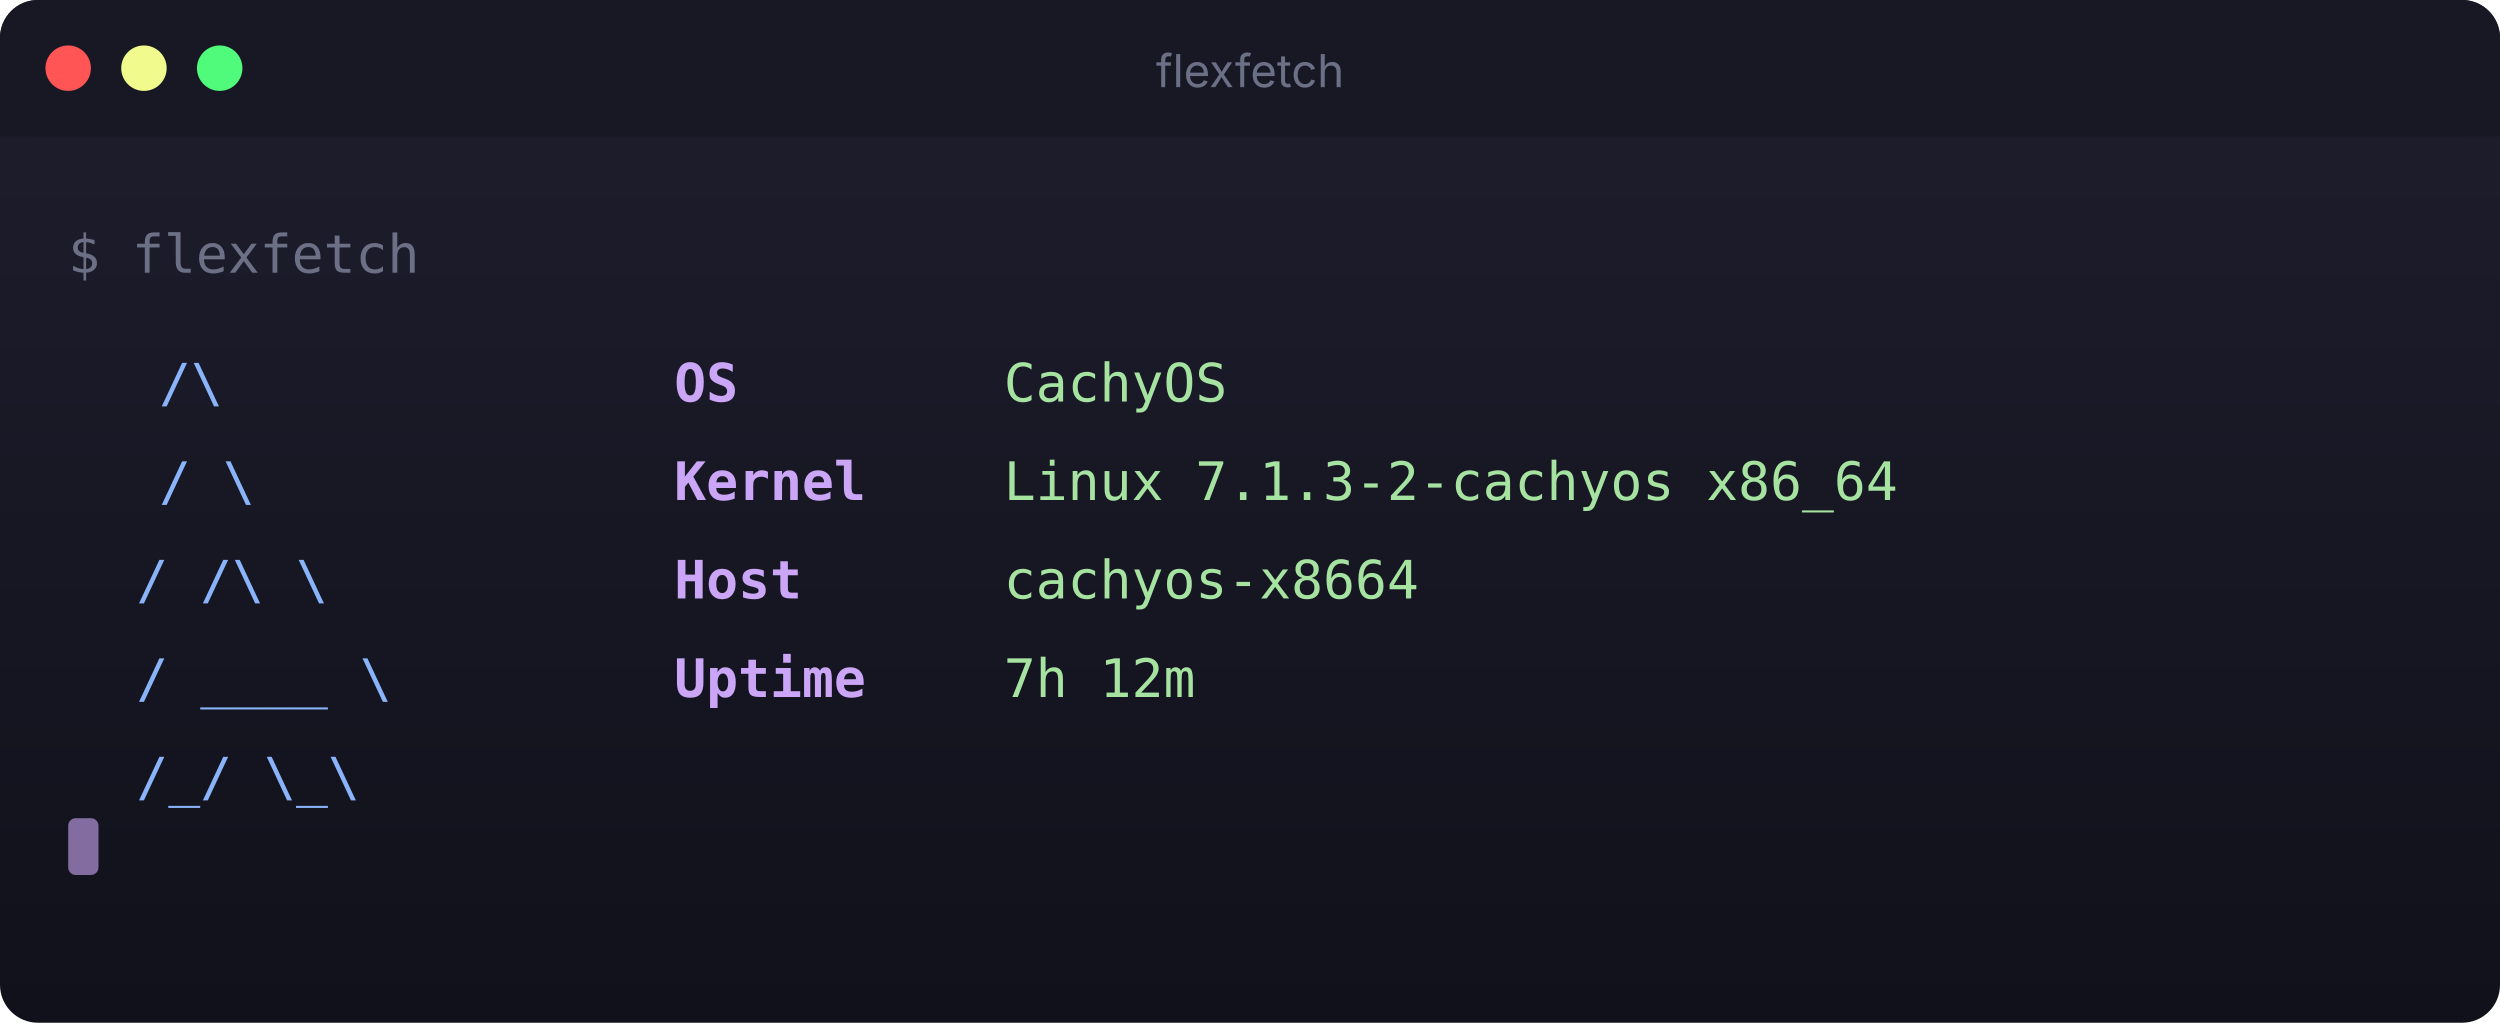
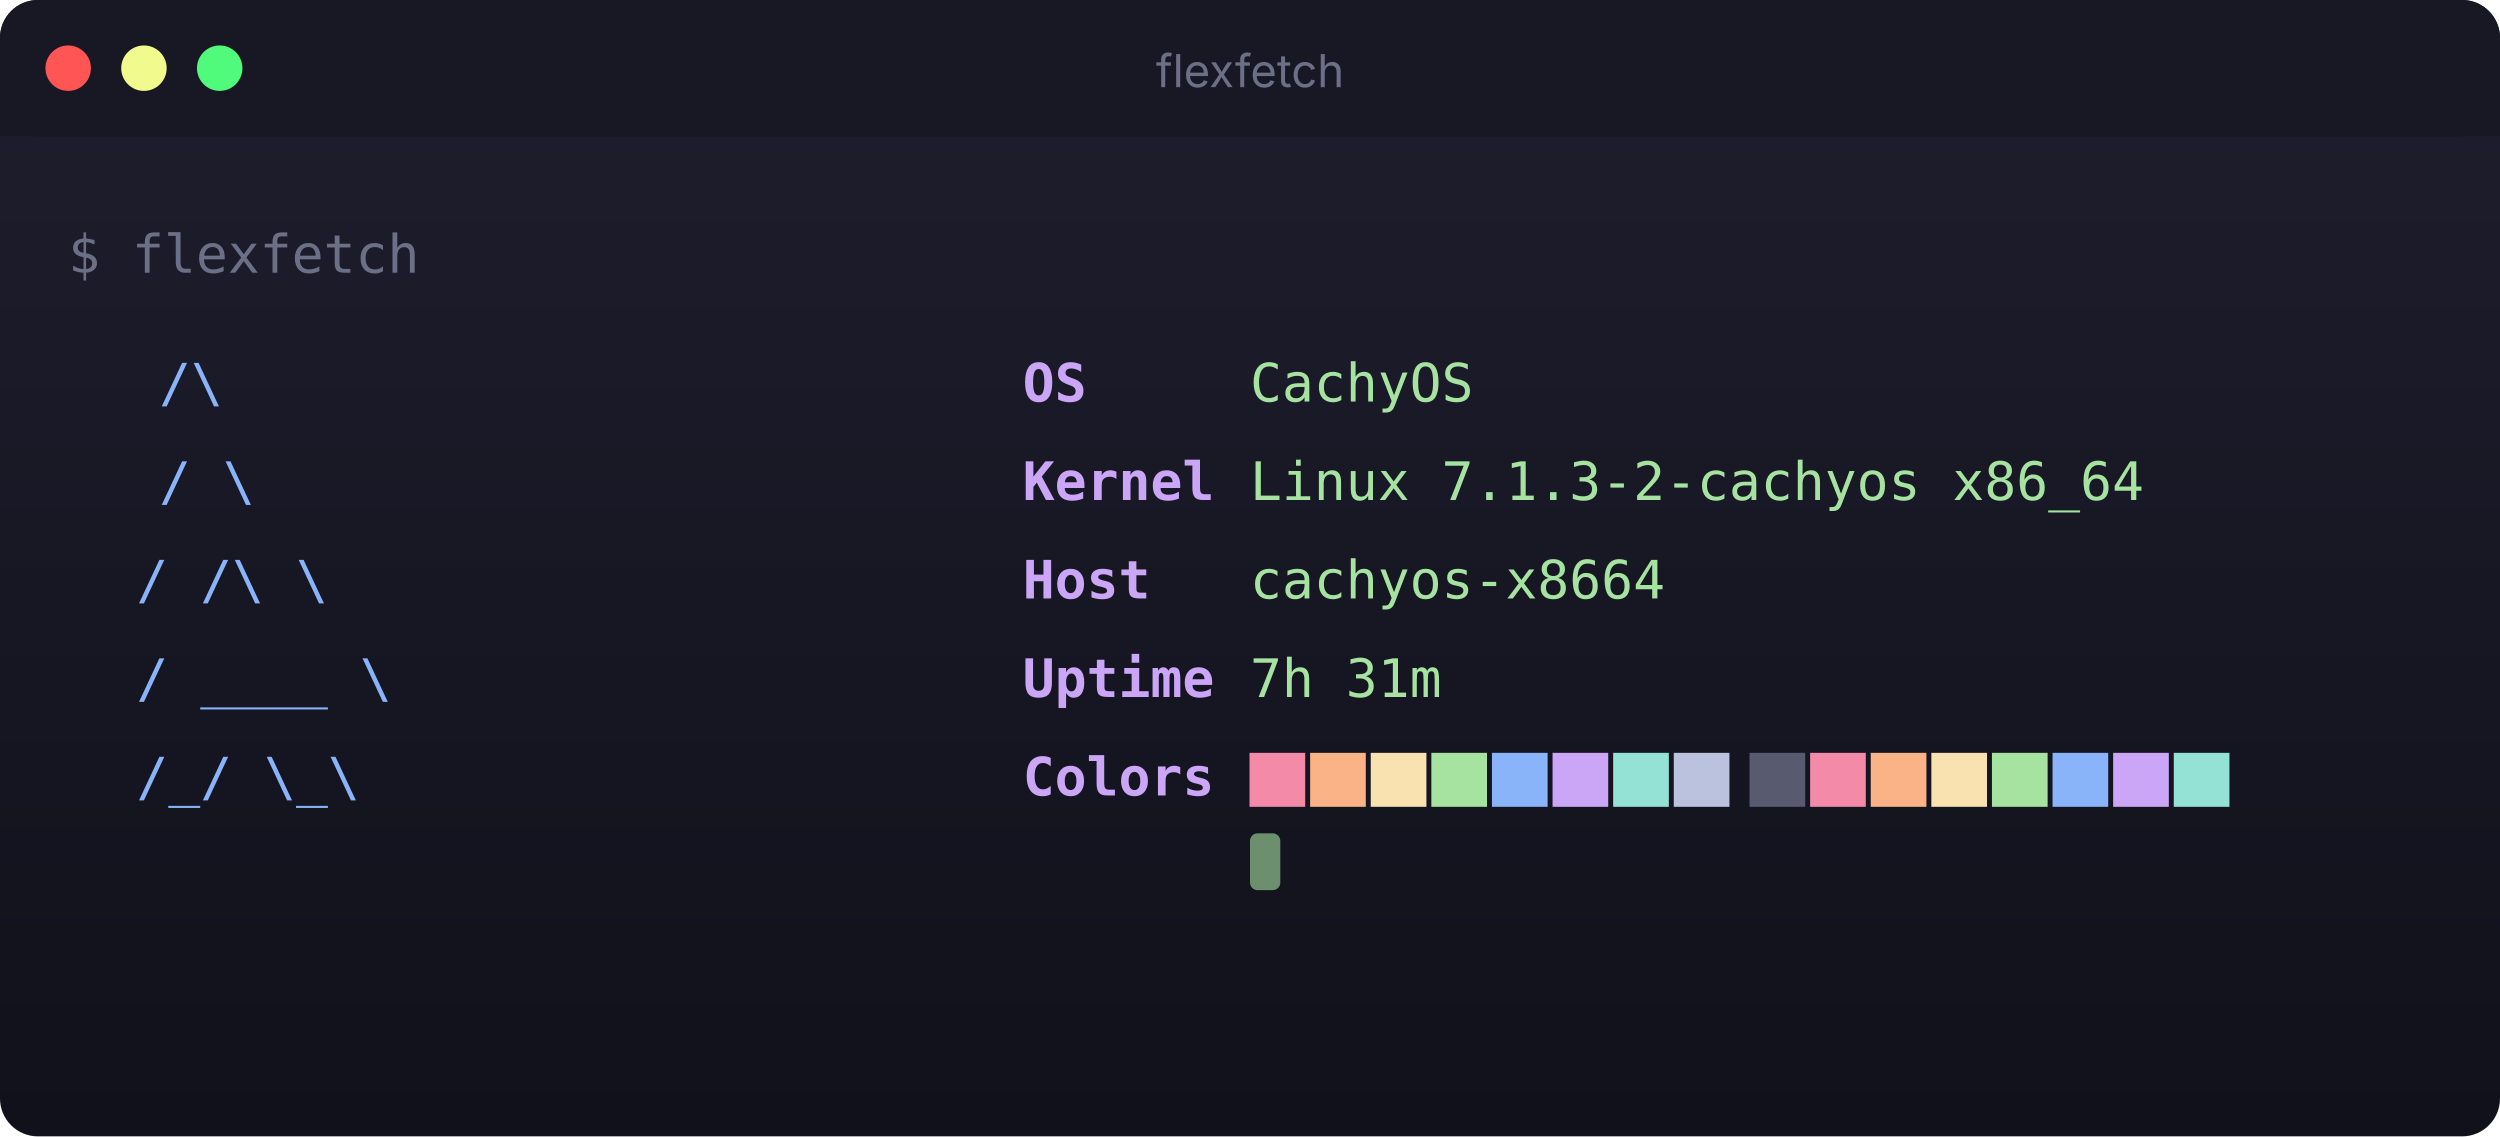
- <svg xmlns="http://www.w3.org/2000/svg" viewBox="0 0 660 270" width="660" height="270">
+ <svg xmlns="http://www.w3.org/2000/svg" viewBox="0 0 660 300" width="660" height="300">
  <defs>
    <linearGradient id="bg" x1="0" y1="0" x2="0" y2="1">
      <stop offset="0%" stop-color="#1e1e2e" />
      <stop offset="100%" stop-color="#11111b" />
    </linearGradient>
  </defs>
-   <rect x="0" y="0" width="660" height="270" rx="10" fill="url(#bg)" />
+   <rect x="0" y="0" width="660" height="300" rx="10" fill="url(#bg)" />
  <rect x="0" y="0" width="660" height="36" rx="10" fill="#181825" />
  <rect x="0" y="20" width="660" height="16" fill="#181825" />
  <circle cx="18" cy="18" r="6" fill="#ff5555" />
  <circle cx="38" cy="18" r="6" fill="#f1fa8c" />
  <circle cx="58" cy="18" r="6" fill="#50fa7b" />
  <text x="330" y="23" text-anchor="middle" fill="#6c7086" font-family="system-ui,-apple-system,sans-serif" font-size="12">flexfetch</text>
  <text x="18" y="72" fill="#6c7086" font-family="SFMono-Regular,Consolas,monospace" font-size="14">$ flexfetch</text>
  <text x="42" y="106" fill="#89b4fa" font-family="SFMono-Regular,Consolas,monospace" font-size="14">     /\</text>
-   <text x="178" y="106" fill="#cba6f7" font-family="SFMono-Regular,Consolas,monospace" font-size="14" font-weight="bold">OS     </text>
-   <text x="265" y="106" fill="#a6e3a1" font-family="SFMono-Regular,Consolas,monospace" font-size="14">CachyOS</text>
+   <text x="270" y="106" fill="#cba6f7" font-family="SFMono-Regular,Consolas,monospace" font-size="14" font-weight="bold">OS     </text>
+   <text x="330" y="106" fill="#a6e3a1" font-family="SFMono-Regular,Consolas,monospace" font-size="14">CachyOS</text>
  <text x="42" y="132" fill="#89b4fa" font-family="SFMono-Regular,Consolas,monospace" font-size="14">    /  \</text>
-   <text x="178" y="132" fill="#cba6f7" font-family="SFMono-Regular,Consolas,monospace" font-size="14" font-weight="bold">Kernel </text>
-   <text x="265" y="132" fill="#a6e3a1" font-family="SFMono-Regular,Consolas,monospace" font-size="14">Linux 7.1.3-2-cachyos x86_64</text>
+   <text x="270" y="132" fill="#cba6f7" font-family="SFMono-Regular,Consolas,monospace" font-size="14" font-weight="bold">Kernel </text>
+   <text x="330" y="132" fill="#a6e3a1" font-family="SFMono-Regular,Consolas,monospace" font-size="14">Linux 7.1.3-2-cachyos x86_64</text>
  <text x="36" y="158" fill="#89b4fa" font-family="SFMono-Regular,Consolas,monospace" font-size="14">   / /\ \</text>
-   <text x="178" y="158" fill="#cba6f7" font-family="SFMono-Regular,Consolas,monospace" font-size="14" font-weight="bold">Host   </text>
-   <text x="265" y="158" fill="#a6e3a1" font-family="SFMono-Regular,Consolas,monospace" font-size="14">cachyos-x8664</text>
+   <text x="270" y="158" fill="#cba6f7" font-family="SFMono-Regular,Consolas,monospace" font-size="14" font-weight="bold">Host   </text>
+   <text x="330" y="158" fill="#a6e3a1" font-family="SFMono-Regular,Consolas,monospace" font-size="14">cachyos-x8664</text>
  <text x="36" y="184" fill="#89b4fa" font-family="SFMono-Regular,Consolas,monospace" font-size="14">  / ____ \</text>
-   <text x="178" y="184" fill="#cba6f7" font-family="SFMono-Regular,Consolas,monospace" font-size="14" font-weight="bold">Uptime </text>
-   <text x="265" y="184" fill="#a6e3a1" font-family="SFMono-Regular,Consolas,monospace" font-size="14">7h 12m</text>
+   <text x="270" y="184" fill="#cba6f7" font-family="SFMono-Regular,Consolas,monospace" font-size="14" font-weight="bold">Uptime </text>
+   <text x="330" y="184" fill="#a6e3a1" font-family="SFMono-Regular,Consolas,monospace" font-size="14">7h 31m</text>
  <text x="36" y="210" fill="#89b4fa" font-family="SFMono-Regular,Consolas,monospace" font-size="14"> /_/    \_\</text>
-   <rect x="18" y="216" width="8" height="15" rx="2" fill="#cba6f7" opacity="0.6" />
+   <text x="270" y="210" fill="#cba6f7" font-family="SFMono-Regular,Consolas,monospace" font-size="14" font-weight="bold">Colors </text>
+   <text x="330" y="210" fill="#f38ba8" font-family="SFMono-Regular,Consolas,monospace" font-size="12">██</text>
+   <text x="346" y="210" fill="#fab387" font-family="SFMono-Regular,Consolas,monospace" font-size="12">██</text>
+   <text x="362" y="210" fill="#f9e2af" font-family="SFMono-Regular,Consolas,monospace" font-size="12">██</text>
+   <text x="378" y="210" fill="#a6e3a1" font-family="SFMono-Regular,Consolas,monospace" font-size="12">██</text>
+   <text x="394" y="210" fill="#89b4fa" font-family="SFMono-Regular,Consolas,monospace" font-size="12">██</text>
+   <text x="410" y="210" fill="#cba6f7" font-family="SFMono-Regular,Consolas,monospace" font-size="12">██</text>
+   <text x="426" y="210" fill="#94e2d5" font-family="SFMono-Regular,Consolas,monospace" font-size="12">██</text>
+   <text x="442" y="210" fill="#bac2de" font-family="SFMono-Regular,Consolas,monospace" font-size="12">██</text>
+   <text x="462" y="210" fill="#585b70" font-family="SFMono-Regular,Consolas,monospace" font-size="12">██</text>
+   <text x="478" y="210" fill="#f38ba8" font-family="SFMono-Regular,Consolas,monospace" font-size="12">██</text>
+   <text x="494" y="210" fill="#fab387" font-family="SFMono-Regular,Consolas,monospace" font-size="12">██</text>
+   <text x="510" y="210" fill="#f9e2af" font-family="SFMono-Regular,Consolas,monospace" font-size="12">██</text>
+   <text x="526" y="210" fill="#a6e3a1" font-family="SFMono-Regular,Consolas,monospace" font-size="12">██</text>
+   <text x="542" y="210" fill="#89b4fa" font-family="SFMono-Regular,Consolas,monospace" font-size="12">██</text>
+   <text x="558" y="210" fill="#cba6f7" font-family="SFMono-Regular,Consolas,monospace" font-size="12">██</text>
+   <text x="574" y="210" fill="#94e2d5" font-family="SFMono-Regular,Consolas,monospace" font-size="12">██</text>
+   <rect x="330" y="220" width="8" height="15" rx="2" fill="#a6e3a1" opacity="0.6" />
</svg>
